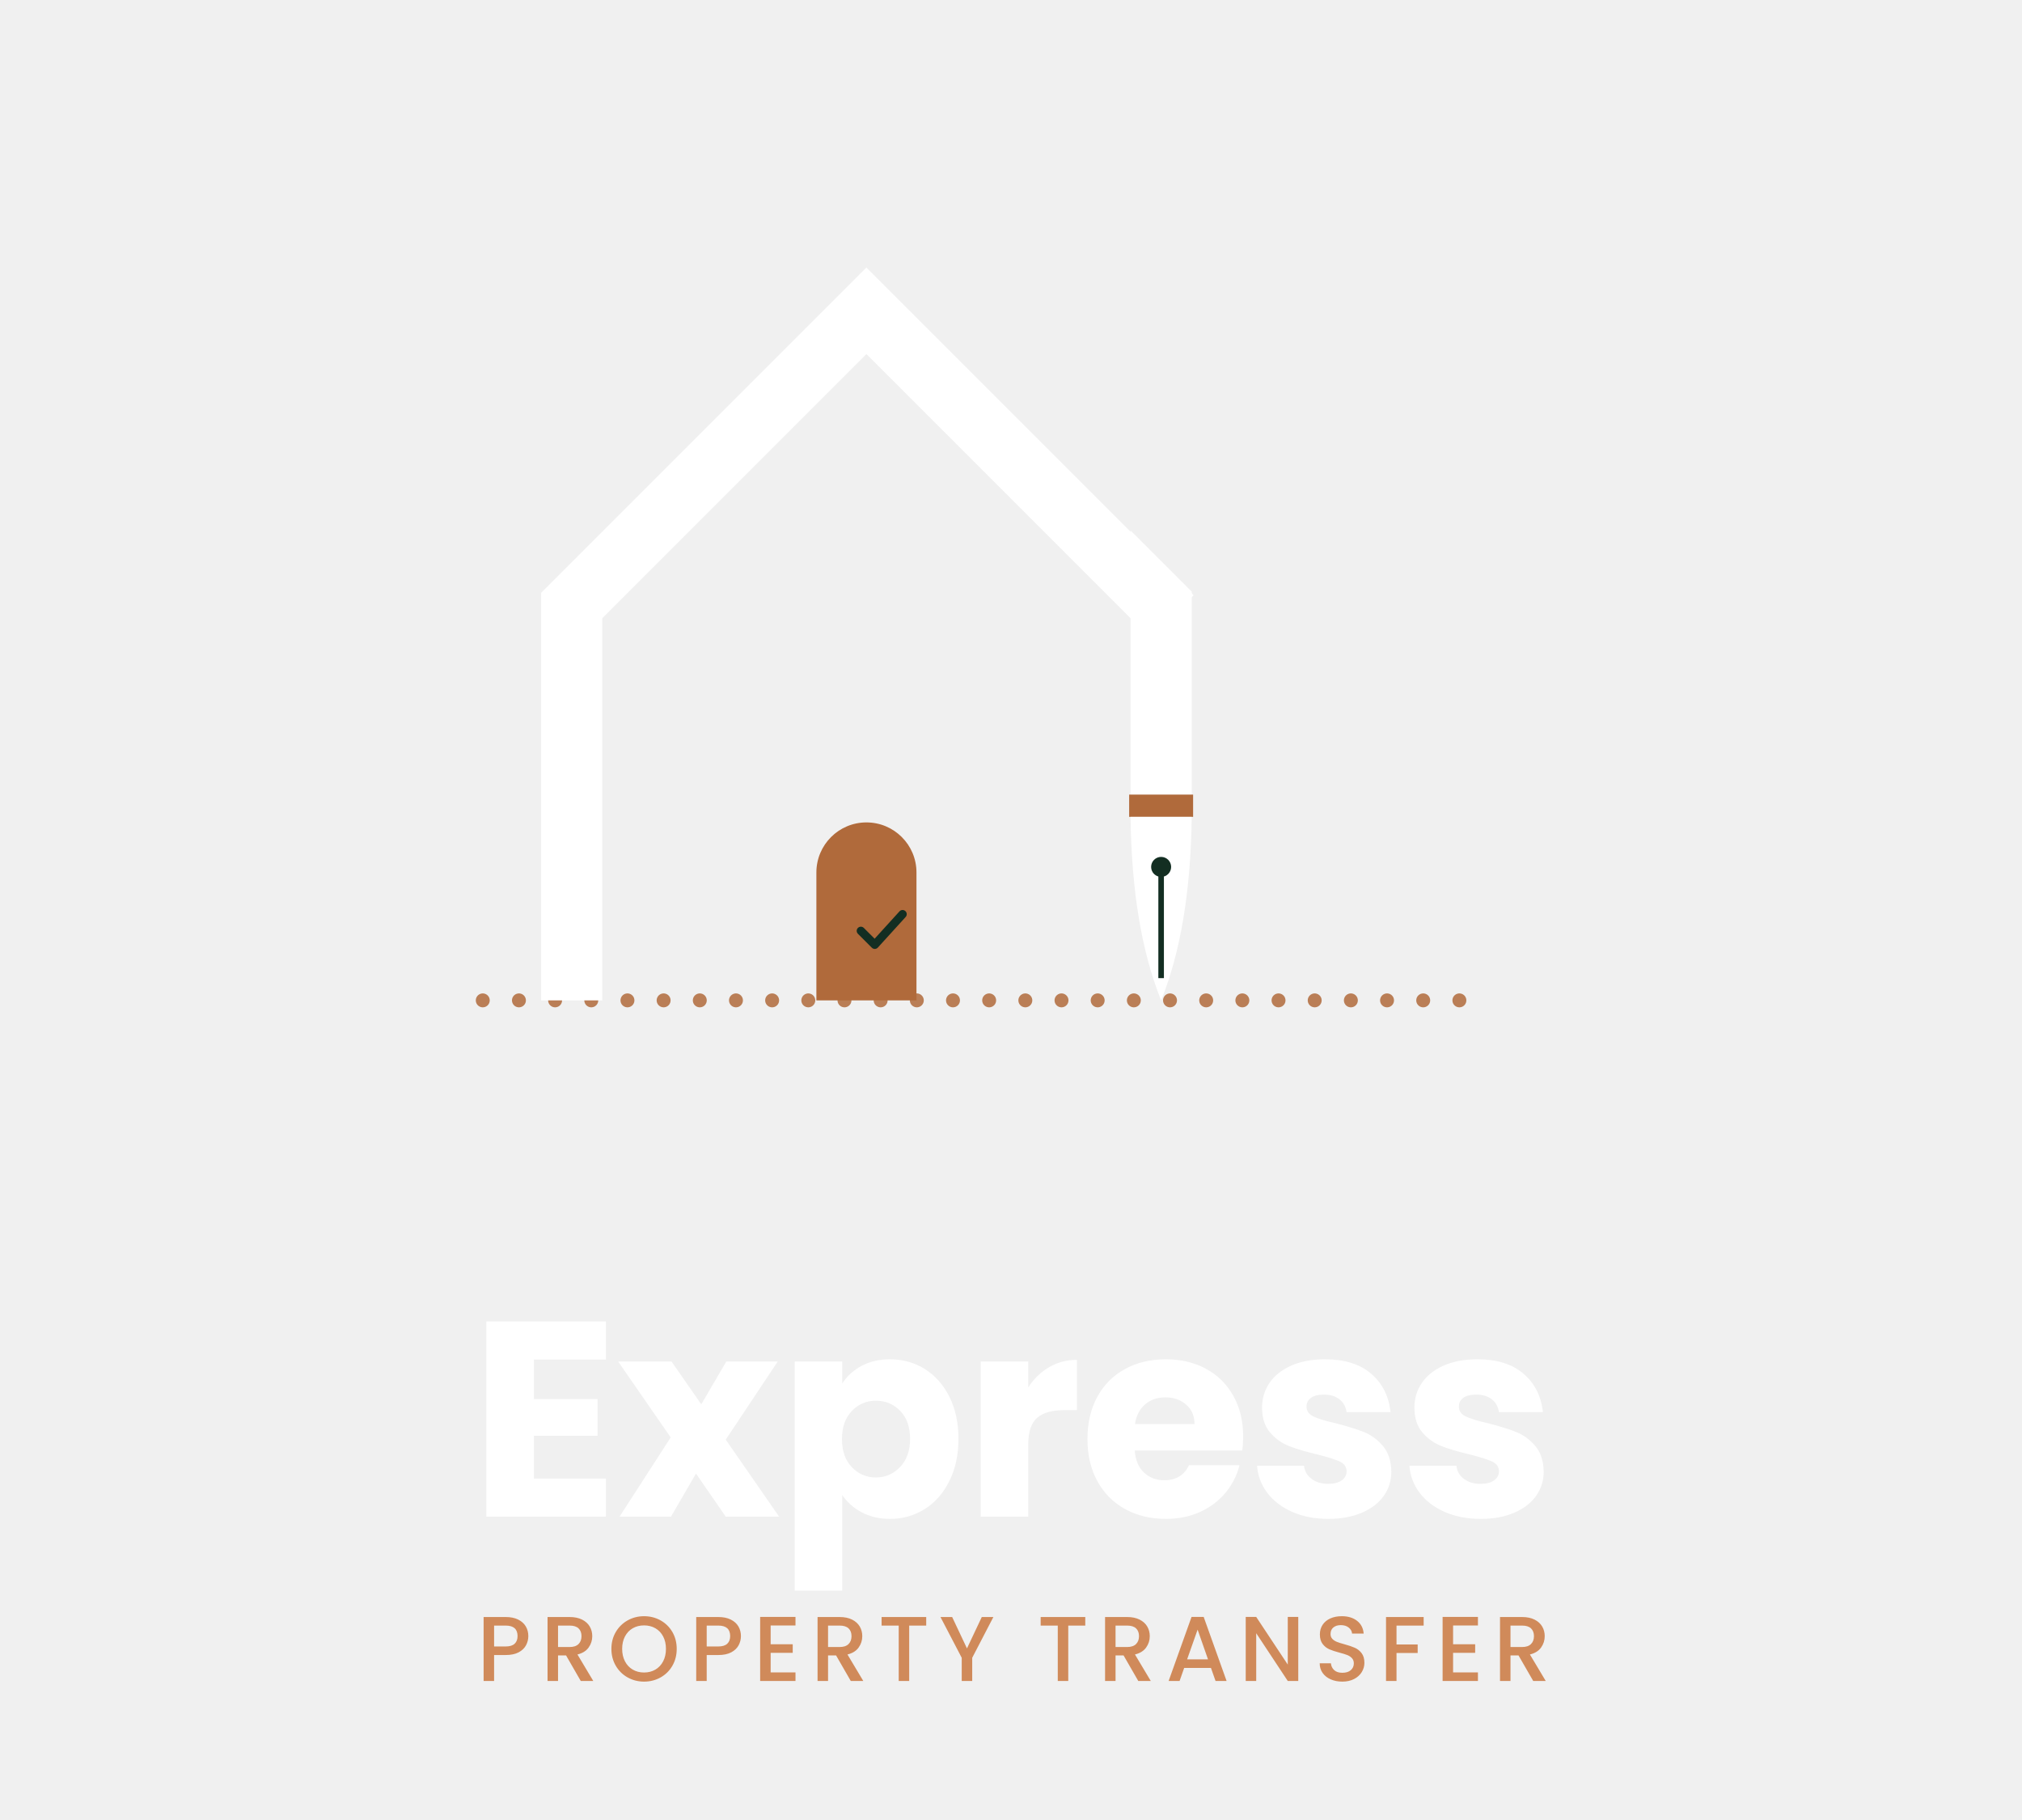
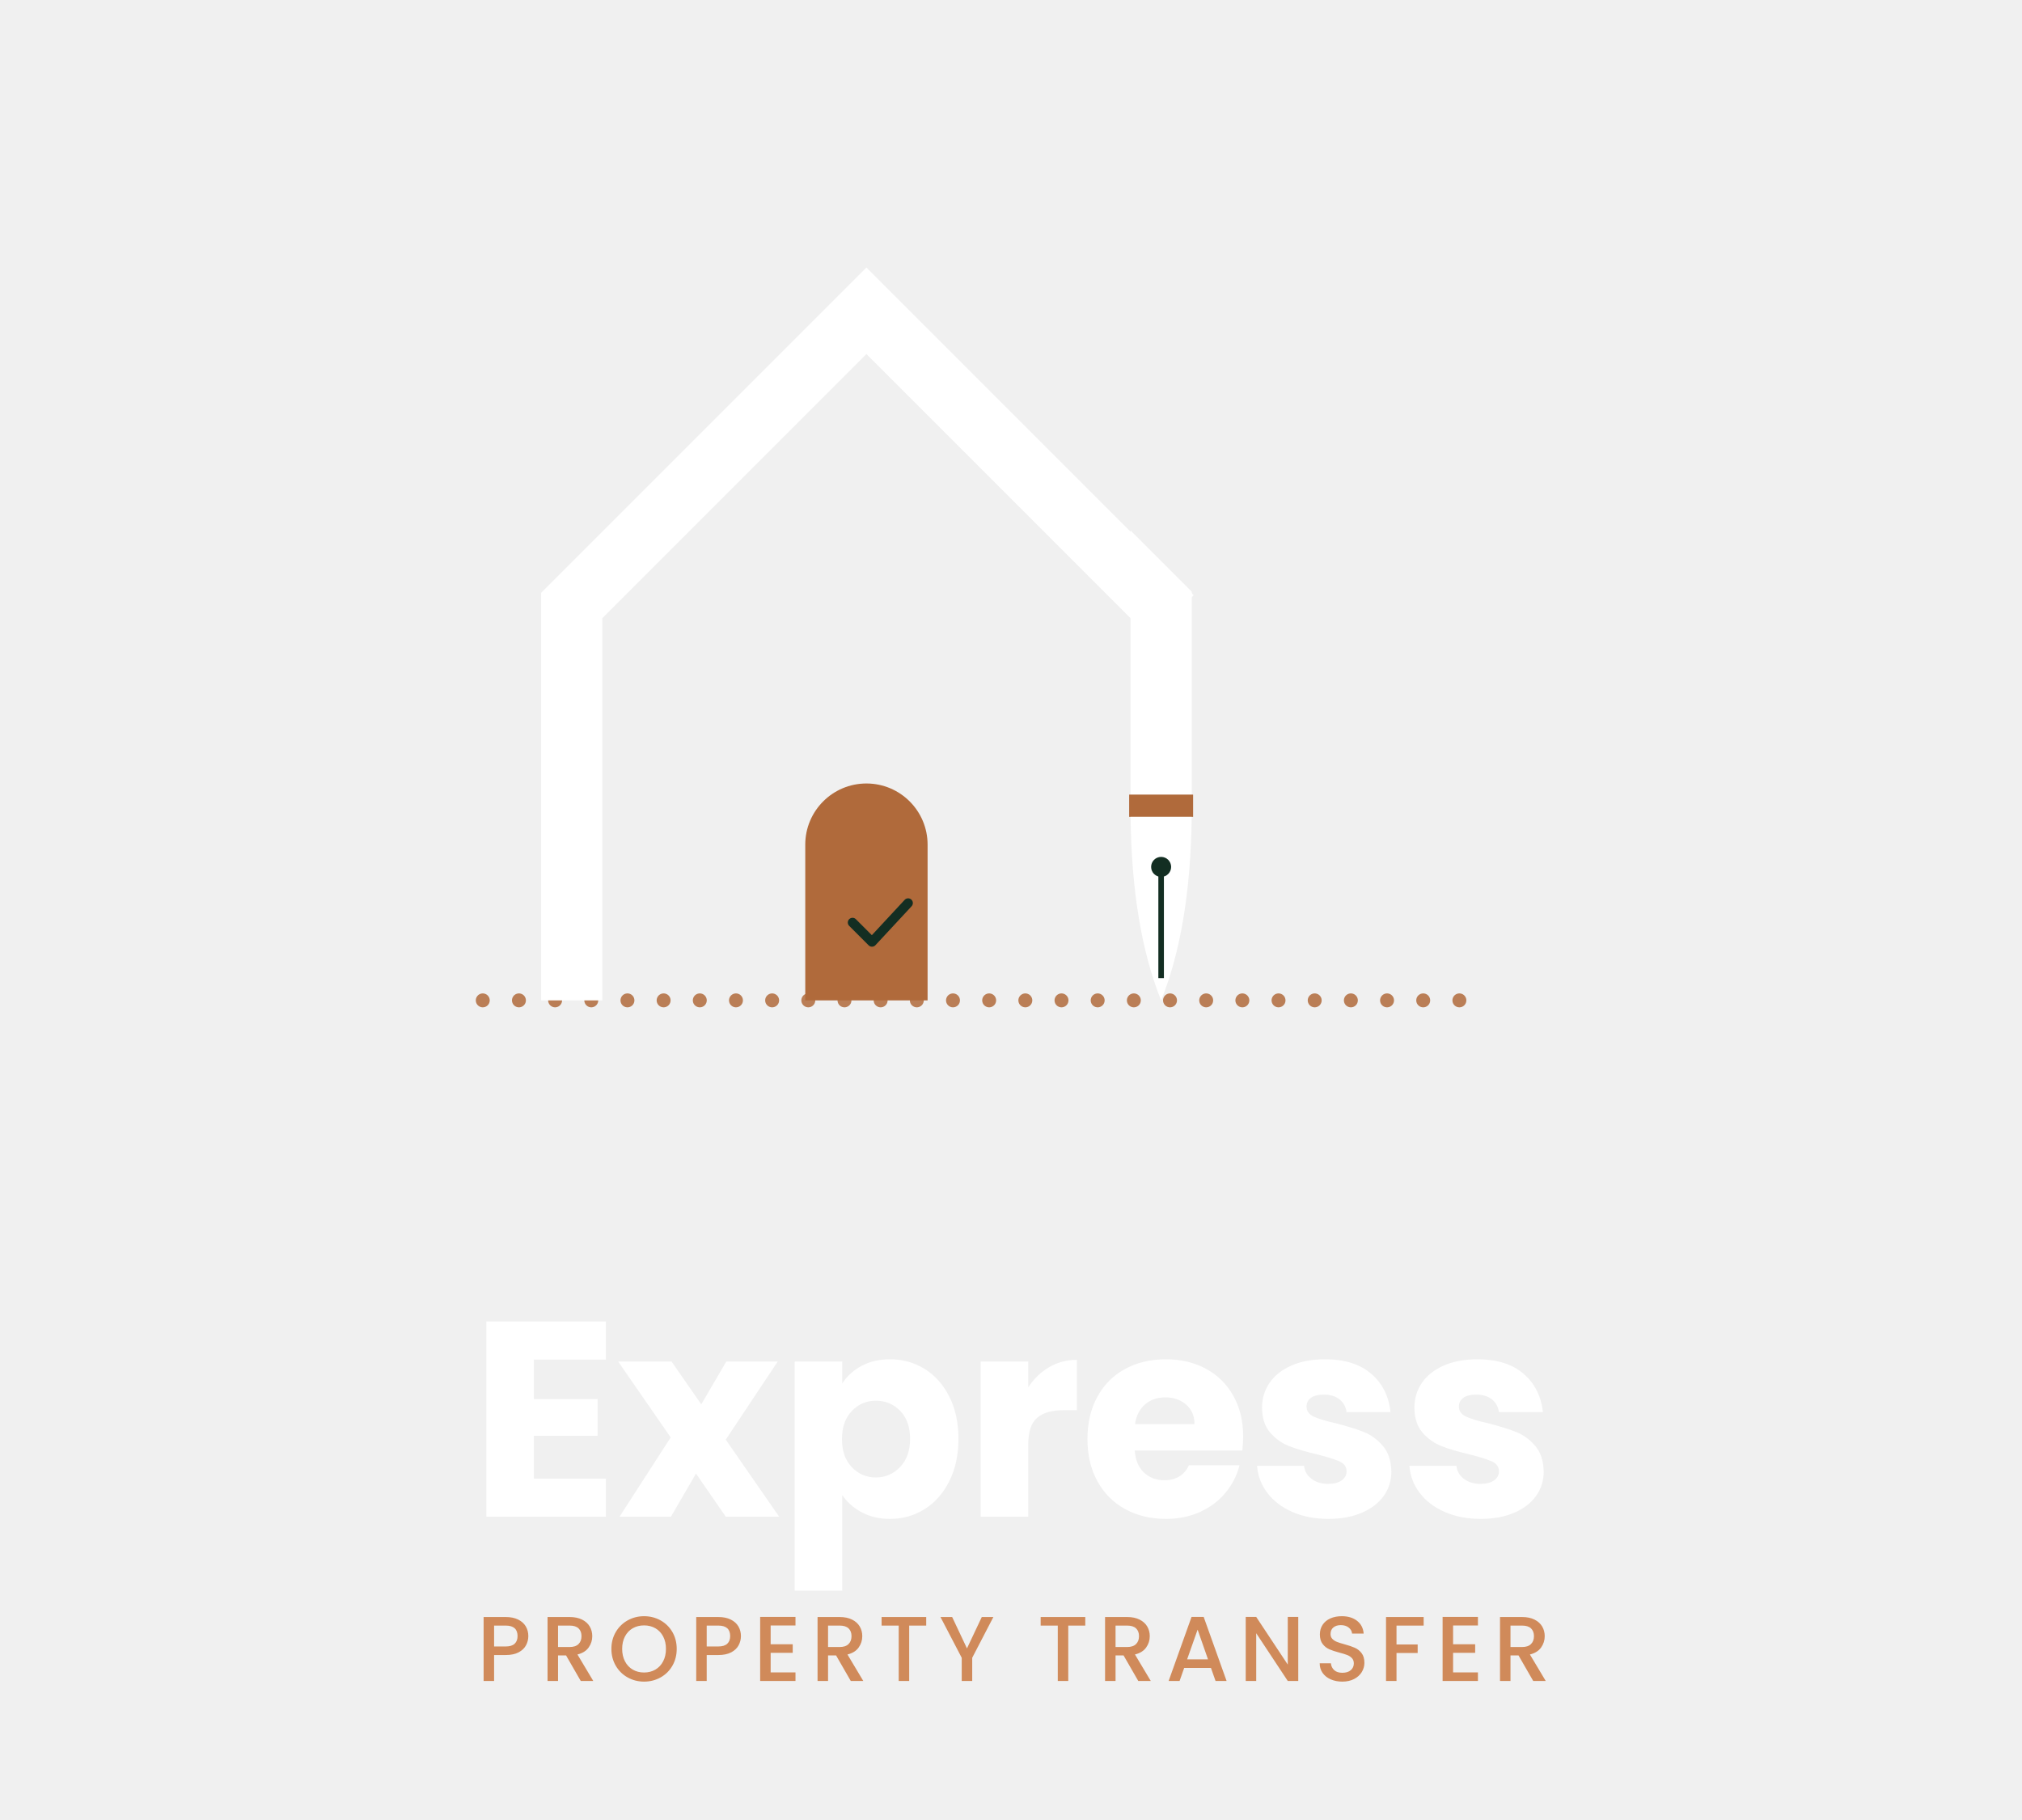
<svg xmlns="http://www.w3.org/2000/svg" viewBox="0 0 800 720" width="800" height="720">
  <g transform="translate(400 250) scale(1.1) translate(-308 -259.5)">
    <path d="M118 392H478" fill="none" stroke="#B06A3B" stroke-width="5" stroke-linecap="round" stroke-dasharray="0.01 13" opacity="0.85" />
    <path d="M161.00 392.00L161.00 388.45L161.00 384.90L161.00 381.35L161.00 377.80L161.00 374.25L161.00 370.70L161.00 367.15L161.00 363.60L161.00 360.05L161.00 356.50L161.00 352.95L161.00 349.40L161.00 345.85L161.00 342.30L161.00 338.75L161.00 335.20L161.00 331.65L161.00 328.10L161.00 324.55L161.00 321.00L161.00 317.45L161.00 313.90L161.00 310.35L161.00 306.80L161.00 303.25L161.00 299.70L161.00 296.15L161.00 292.60L161.00 289.05L161.00 285.50L161.00 281.95L161.00 278.40L161.00 274.85L161.00 271.30L161.00 267.75L161.00 264.20L161.00 260.65L161.00 257.10L161.00 253.55L161.00 254.56L160.43 255.13L163.08 252.48L165.73 249.83L168.38 247.18L171.03 244.53L173.68 241.88L176.33 239.23L178.98 236.58L181.63 233.93L184.28 231.28L186.93 228.63L189.58 225.98L192.23 223.33L194.88 220.68L197.53 218.03L200.18 215.38L202.83 212.73L205.48 210.08L208.13 207.43L210.78 204.78L213.43 202.13L216.08 199.48L218.73 196.83L221.38 194.18L224.03 191.53L226.68 188.88L229.33 186.23L231.98 183.58L234.63 180.93L237.28 178.28L239.93 175.63L242.58 172.98L245.23 170.33L247.88 167.68L250.53 165.03L253.18 162.38L255.83 159.73L258.48 157.08L261.13 154.43L256.00 159.56L250.97 154.53L253.72 157.28L256.47 160.03L259.22 162.78L261.97 165.53L264.72 168.28L267.47 171.03L270.22 173.78L272.97 176.53L275.72 179.28L278.47 182.03L281.22 184.78L283.97 187.53L286.72 190.28L289.47 193.03L292.22 195.78L294.97 198.53L297.72 201.28L300.47 204.03L303.22 206.78L305.97 209.53L308.72 212.28L311.47 215.03L314.22 217.78L316.97 220.53L319.72 223.28L322.47 226.03L325.22 228.78L327.97 231.53L330.72 234.28L333.47 237.03L336.22 239.78L338.97 242.53L341.72 245.28L344.47 248.03L347.22 250.78L349.97 253.53L352.72 256.28L355.47 259.03L358.31 261.69L373.69 246.31L371.03 243.47L368.28 240.72L365.53 237.97L362.78 235.22L360.03 232.47L357.28 229.72L354.53 226.97L351.78 224.22L349.03 221.47L346.28 218.72L343.53 215.97L340.78 213.22L338.03 210.47L335.28 207.72L332.53 204.97L329.78 202.22L327.03 199.47L324.28 196.72L321.53 193.97L318.78 191.22L316.03 188.47L313.28 185.72L310.53 182.97L307.78 180.22L305.03 177.47L302.28 174.72L299.53 171.97L296.78 169.22L294.03 166.47L291.28 163.72L288.53 160.97L285.78 158.22L283.03 155.47L280.28 152.72L277.53 149.97L274.78 147.22L272.03 144.47L269.28 141.72L266.53 138.97L256.00 128.44L245.57 138.87L242.92 141.52L240.27 144.17L237.62 146.82L234.97 149.47L232.32 152.12L229.67 154.77L227.02 157.42L224.37 160.07L221.72 162.72L219.07 165.37L216.42 168.02L213.77 170.67L211.12 173.32L208.47 175.97L205.82 178.62L203.17 181.27L200.52 183.92L197.87 186.57L195.22 189.22L192.57 191.87L189.92 194.52L187.27 197.17L184.62 199.82L181.97 202.47L179.32 205.12L176.67 207.77L174.02 210.42L171.37 213.07L168.72 215.72L166.07 218.37L163.42 221.02L160.77 223.67L158.12 226.32L155.47 228.97L152.82 231.62L150.17 234.27L147.52 236.92L144.87 239.57L139.00 245.44L139.00 253.55L139.00 257.10L139.00 260.65L139.00 264.20L139.00 267.75L139.00 271.30L139.00 274.85L139.00 278.40L139.00 281.95L139.00 285.50L139.00 289.05L139.00 292.60L139.00 296.15L139.00 299.70L139.00 303.25L139.00 306.80L139.00 310.35L139.00 313.90L139.00 317.45L139.00 321.00L139.00 324.55L139.00 328.10L139.00 331.65L139.00 335.20L139.00 338.75L139.00 342.30L139.00 345.85L139.00 349.40L139.00 352.95L139.00 356.50L139.00 360.05L139.00 363.60L139.00 367.15L139.00 370.70L139.00 374.25L139.00 377.80L139.00 381.35L139.00 384.90L139.00 388.45L139.00 392.00Z" fill="#ffffff" />
    <path d="M256 129L268 141L256 153L244 141Z" fill="#ffffff" />
-     <path d="M238 392V346a18 18 0 0 1 36 0v46z" fill="#B06A3B" />
-     <path d="M254 367l5 5 10-11" fill="none" stroke="#132E22" stroke-width="3" stroke-linecap="round" stroke-linejoin="round" />
+     <path d="M234 392V336a22 22 0 0 1 44 0v56z" fill="#B06A3B" />
+     <path d="M251 364l7 7 13-14" fill="none" stroke="#132E22" stroke-width="3.4" stroke-linecap="round" stroke-linejoin="round" />
    <path d="M351 223L373 245V318H351Z" fill="#ffffff" />
    <rect x="350.5" y="318" width="23" height="8" fill="#B06A3B" />
    <path d="M351 326H373Q372.5 366 362 392Q351.5 366 351 326Z" fill="#ffffff" />
    <circle cx="362" cy="344" r="3.6" fill="#132E22" />
    <rect x="361" y="344" width="2" height="40" fill="#132E22" />
  </g>
  <g transform="translate(185.61 600) scale(1.1)">
    <path fill="#ffffff" d="M23.3 -56.5V-42.3H46.2V-29.1H23.3V-13.7H49.2V0.0H6.2V-70.2H49.2V-56.5Z M92.3 0.0 81.6 -15.5 72.6 0.0H54.1L72.5 -28.5L53.6 -55.8H72.8L83.5 -40.4L92.5 -55.8H111.0L92.3 -27.7L111.5 0.0Z M151.4 -56.6Q158.3 -56.6 163.9 -53.1Q169.5 -49.6 172.75 -43.1Q176.0 -36.6 176.0 -28.0Q176.0 -19.4 172.75 -12.85Q169.5 -6.3 163.9 -2.75Q158.3 0.8 151.4 0.8Q145.6 0.8 141.15 -1.6Q136.7 -4.0 134.2 -7.8V26.6H117.1V-55.8H134.2V-47.9Q136.7 -51.8 141.1 -54.2Q145.5 -56.6 151.4 -56.6ZM146.3 -41.7Q141.2 -41.7 137.65 -38.0Q134.1 -34.3 134.1 -27.9Q134.1 -21.5 137.65 -17.8Q141.2 -14.1 146.3 -14.1Q151.4 -14.1 155.0 -17.85Q158.6 -21.6 158.6 -28.0Q158.6 -34.4 155.05 -38.05Q151.5 -41.7 146.3 -41.7Z M218.6 -56.4V-38.3H213.9Q207.5 -38.3 204.3 -35.55Q201.1 -32.8 201.1 -25.9V0.0H184.0V-55.8H201.1V-46.5Q204.1 -51.1 208.6 -53.75Q213.1 -56.4 218.6 -56.4Z M278.1 -23.8H239.4Q239.8 -18.6 242.75 -15.85Q245.7 -13.1 250 -13.1Q256.4 -13.1 258.9 -18.5H277.1Q275.7 -13.0 272.05 -8.6Q268.4 -4.2 262.9 -1.7Q257.4 0.8 250.6 0.8Q242.4 0.8 236 -2.7Q229.6 -6.2 226 -12.7Q222.4 -19.2 222.4 -27.9Q222.4 -36.6 225.95 -43.1Q229.5 -49.6 235.9 -53.1Q242.3 -56.6 250.6 -56.6Q258.7 -56.6 265.0 -53.2Q271.3 -49.8 274.85 -43.5Q278.4 -37.2 278.4 -28.8Q278.4 -26.4 278.1 -23.8ZM260.9 -33.3Q260.9 -37.7 257.9 -40.3Q254.9 -42.9 250.4 -42.9Q246.1 -42.9 243.15 -40.4Q240.2 -37.9 239.5 -33.3Z M283.4 -18.3H300.3Q300.6 -15.4 303.0 -13.6Q305.4 -11.8 308.9 -11.8Q312.1 -11.8 313.85 -13.05Q315.6 -14.3 315.6 -16.3Q315.6 -18.7 313.1 -19.85Q310.6 -21.0 305 -22.4Q299 -23.8 295 -25.35Q291 -26.9 288.1 -30.25Q285.2 -33.6 285.2 -39.3Q285.2 -44.1 287.85 -48.05Q290.5 -52.0 295.65 -54.3Q300.8 -56.6 307.9 -56.6Q318.4 -56.6 324.45 -51.4Q330.5 -46.2 331.4 -37.6H315.6Q315.2 -40.5 313.05 -42.2Q310.9 -43.9 307.4 -43.9Q304.4 -43.9 302.8 -42.75Q301.2 -41.6 301.2 -39.6Q301.2 -37.2 303.75 -36.0Q306.3 -34.8 311.7 -33.6Q317.9 -32.0 321.8 -30.45Q325.7 -28.9 328.65 -25.45Q331.6 -22.0 331.7 -16.2Q331.7 -11.3 328.95 -7.45Q326.2 -3.6 321.05 -1.4Q315.9 0.8 309.1 0.8Q301.8 0.8 296.1 -1.7Q290.4 -4.2 287.1 -8.55Q283.8 -12.9 283.4 -18.3Z M338.2 -18.3H355.1Q355.4 -15.4 357.8 -13.6Q360.2 -11.8 363.7 -11.8Q366.9 -11.8 368.65 -13.05Q370.4 -14.3 370.4 -16.3Q370.4 -18.7 367.9 -19.85Q365.4 -21.0 359.8 -22.4Q353.8 -23.8 349.8 -25.35Q345.8 -26.9 342.9 -30.25Q340 -33.6 340 -39.3Q340 -44.1 342.65 -48.05Q345.3 -52.0 350.45 -54.3Q355.6 -56.6 362.7 -56.6Q373.2 -56.6 379.25 -51.4Q385.3 -46.2 386.2 -37.6H370.4Q370 -40.5 367.85 -42.2Q365.7 -43.9 362.2 -43.9Q359.2 -43.9 357.6 -42.75Q356 -41.6 356 -39.6Q356 -37.2 358.55 -36.0Q361.1 -34.8 366.5 -33.6Q372.7 -32.0 376.6 -30.45Q380.5 -28.9 383.45 -25.45Q386.4 -22.0 386.5 -16.2Q386.5 -11.3 383.75 -7.45Q381 -3.6 375.85 -1.4Q370.7 0.8 363.9 0.8Q356.6 0.8 350.9 -1.7Q345.2 -4.2 341.9 -8.55Q338.6 -12.9 338.2 -18.3Z" />
  </g>
  <g transform="translate(188.61 665) scale(0.3639898)">
    <path fill="#D08A5A" d="M31.5 -28.2H18.9V0.0H7.5V-69.5H31.5Q39.5 -69.5 45.05 -66.75Q50.6 -64.0 53.35 -59.3Q56.1 -54.6 56.1 -48.8Q56.1 -43.5 53.6 -38.8Q51.1 -34.1 45.6 -31.15Q40.1 -28.2 31.5 -28.2ZM44.4 -48.8Q44.4 -60.2 31.5 -60.2H18.9V-37.5H31.5Q38.0 -37.5 41.2 -40.45Q44.4 -43.4 44.4 -48.8Z M113.1 0.0 97.1 -27.8H88.4V0.0H77.0V-69.5H101.0Q109.0 -69.5 114.55 -66.7Q120.1 -63.9 122.85 -59.2Q125.6 -54.5 125.6 -48.7Q125.6 -41.9 121.65 -36.35Q117.7 -30.8 109.5 -28.8L126.7 0.0ZM88.4 -36.9H101.0Q107.4 -36.9 110.65 -40.1Q113.9 -43.3 113.9 -48.7Q113.9 -54.1 110.7 -57.15Q107.5 -60.2 101.0 -60.2H88.4Z M146.4 -34.9Q146.4 -45.1 151.15 -53.2Q155.9 -61.3 164.05 -65.85Q172.2 -70.4 181.9 -70.4Q191.7 -70.4 199.85 -65.85Q208.0 -61.3 212.7 -53.2Q217.4 -45.1 217.4 -34.9Q217.4 -24.7 212.7 -16.55Q208.0 -8.4 199.85 -3.85Q191.7 0.7 181.9 0.7Q172.2 0.7 164.05 -3.85Q155.9 -8.4 151.15 -16.55Q146.4 -24.7 146.4 -34.9ZM205.7 -34.9Q205.7 -42.6 202.65 -48.4Q199.6 -54.2 194.2 -57.3Q188.8 -60.4 181.9 -60.4Q175.0 -60.4 169.6 -57.3Q164.2 -54.2 161.15 -48.4Q158.1 -42.6 158.1 -34.9Q158.1 -27.2 161.15 -21.35Q164.2 -15.5 169.6 -12.35Q175.0 -9.2 181.9 -9.2Q188.8 -9.2 194.2 -12.35Q199.6 -15.5 202.65 -21.35Q205.7 -27.2 205.7 -34.9Z M262.6 -28.2H250.0V0.0H238.6V-69.5H262.6Q270.6 -69.5 276.15 -66.75Q281.7 -64.0 284.45 -59.3Q287.2 -54.6 287.2 -48.8Q287.2 -43.5 284.7 -38.8Q282.2 -34.1 276.7 -31.15Q271.2 -28.2 262.6 -28.2ZM275.5 -48.8Q275.5 -60.2 262.6 -60.2H250.0V-37.5H262.6Q269.1 -37.5 272.3 -40.45Q275.5 -43.4 275.5 -48.8Z M319.5 -60.3V-39.9H343.5V-30.6H319.5V-9.3H346.5V0.0H308.1V-69.6H346.5V-60.3Z M406.6 0.0 390.6 -27.8H381.9V0.0H370.5V-69.5H394.5Q402.5 -69.5 408.05 -66.7Q413.6 -63.9 416.35 -59.2Q419.1 -54.5 419.1 -48.7Q419.1 -41.9 415.15 -36.35Q411.2 -30.8 403.0 -28.8L420.2 0.0ZM381.9 -36.9H394.5Q400.9 -36.9 404.15 -40.1Q407.4 -43.3 407.4 -48.7Q407.4 -54.1 404.2 -57.15Q401.0 -60.2 394.5 -60.2H381.9Z M488.6 -69.5V-60.2H470.1V0.0H458.7V-60.2H440.1V-69.5Z M561.6 -69.5 538.6 -25.2V0.0H527.2V-25.2L504.1 -69.5H516.8L532.9 -35.4L549.0 -69.5Z M661.5 -69.5V-60.2H643.0V0.0H631.6V-60.2H613.0V-69.5Z M719.1 0.0 703.1 -27.8H694.4V0.0H683.0V-69.5H707.0Q715.0 -69.5 720.55 -66.7Q726.1 -63.9 728.85 -59.2Q731.6 -54.5 731.6 -48.7Q731.6 -41.9 727.65 -36.35Q723.7 -30.8 715.5 -28.8L732.7 0.0ZM694.4 -36.9H707.0Q713.4 -36.9 716.65 -40.1Q719.9 -43.3 719.9 -48.7Q719.9 -54.1 716.7 -57.15Q713.5 -60.2 707.0 -60.2H694.4Z M798.1 -14.2H769.0L764.0 0.0H752.1L777.0 -69.6H790.2L815.1 0.0H803.1ZM794.9 -23.5 783.6 -55.8 772.2 -23.5Z M893 0.0H881.6L847.3 -51.9V0.0H835.9V-69.6H847.3L881.6 -17.8V-69.6H893Z M916.3 -19.2H928.5Q928.9 -14.7 932.05 -11.8Q935.2 -8.9 940.9 -8.9Q946.8 -8.9 950.1 -11.75Q953.4 -14.6 953.4 -19.1Q953.4 -22.6 951.35 -24.8Q949.3 -27.0 946.25 -28.2Q943.2 -29.4 937.8 -30.8Q931 -32.6 926.75 -34.45Q922.5 -36.3 919.5 -40.2Q916.5 -44.1 916.5 -50.6Q916.5 -56.6 919.5 -61.1Q922.5 -65.6 927.9 -68.0Q933.3 -70.4 940.4 -70.4Q950.5 -70.4 956.95 -65.35Q963.4 -60.3 964.1 -51.5H951.5Q951.2 -55.3 947.9 -58.0Q944.6 -60.7 939.2 -60.7Q934.3 -60.7 931.2 -58.2Q928.1 -55.7 928.1 -51.0Q928.1 -47.8 930.05 -45.75Q932 -43.7 935 -42.5Q938 -41.3 943.2 -39.9Q950.1 -38.0 954.45 -36.1Q958.8 -34.2 961.85 -30.25Q964.9 -26.3 964.9 -19.7Q964.9 -14.4 962.05 -9.7Q959.2 -5.0 953.75 -2.15Q948.3 0.7 940.9 0.7Q933.9 0.7 928.3 -1.75Q922.7 -4.2 919.5 -8.7Q916.3 -13.2 916.3 -19.2Z M1029.3 -69.5V-60.2H999.8V-39.7H1022.8V-30.4H999.8V0.0H988.4V-69.5Z M1061.3 -60.3V-39.9H1085.3V-30.6H1061.3V-9.3H1088.3V0.0H1049.9V-69.6H1088.3V-60.3Z M1148.4 0.0 1132.4 -27.8H1123.7V0.0H1112.3V-69.5H1136.3Q1144.3 -69.5 1149.85 -66.7Q1155.4 -63.9 1158.15 -59.2Q1160.9 -54.5 1160.9 -48.7Q1160.9 -41.9 1156.95 -36.35Q1153 -30.8 1144.8 -28.8L1162 0.0ZM1123.7 -36.9H1136.3Q1142.7 -36.9 1145.95 -40.1Q1149.2 -43.3 1149.2 -48.7Q1149.2 -54.1 1146 -57.15Q1142.8 -60.2 1136.3 -60.2H1123.7Z" />
  </g>
</svg>
